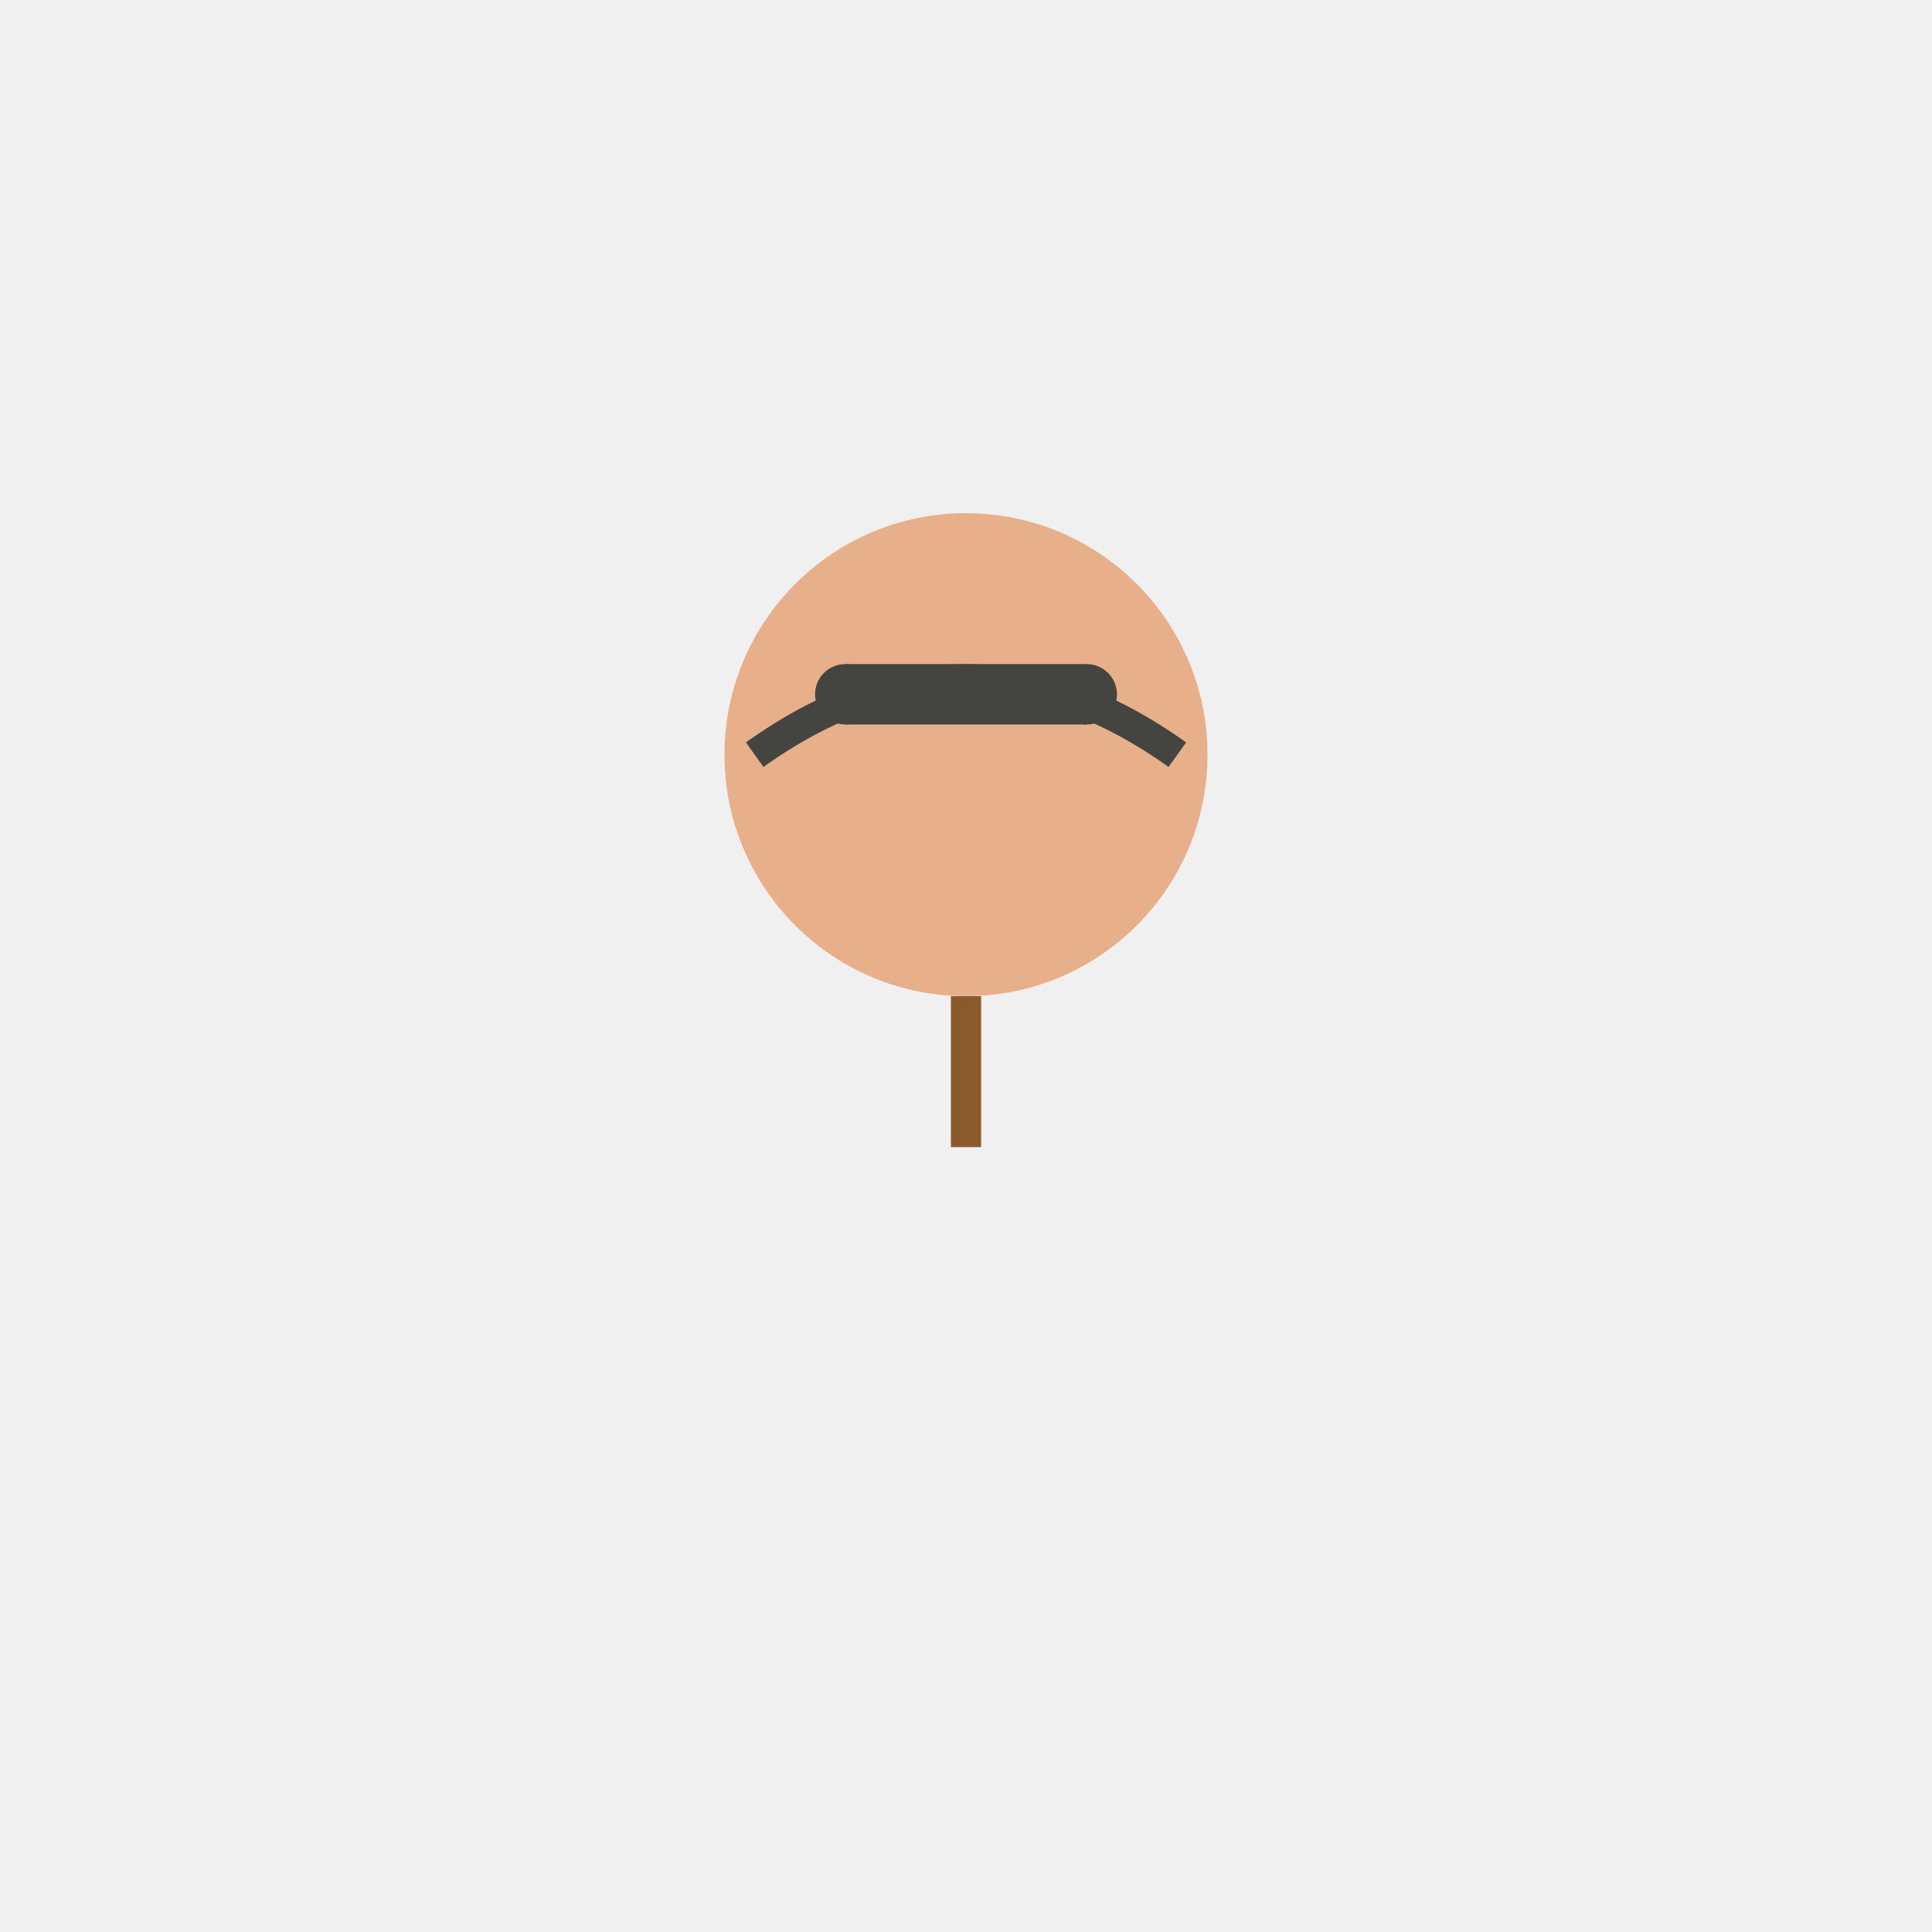
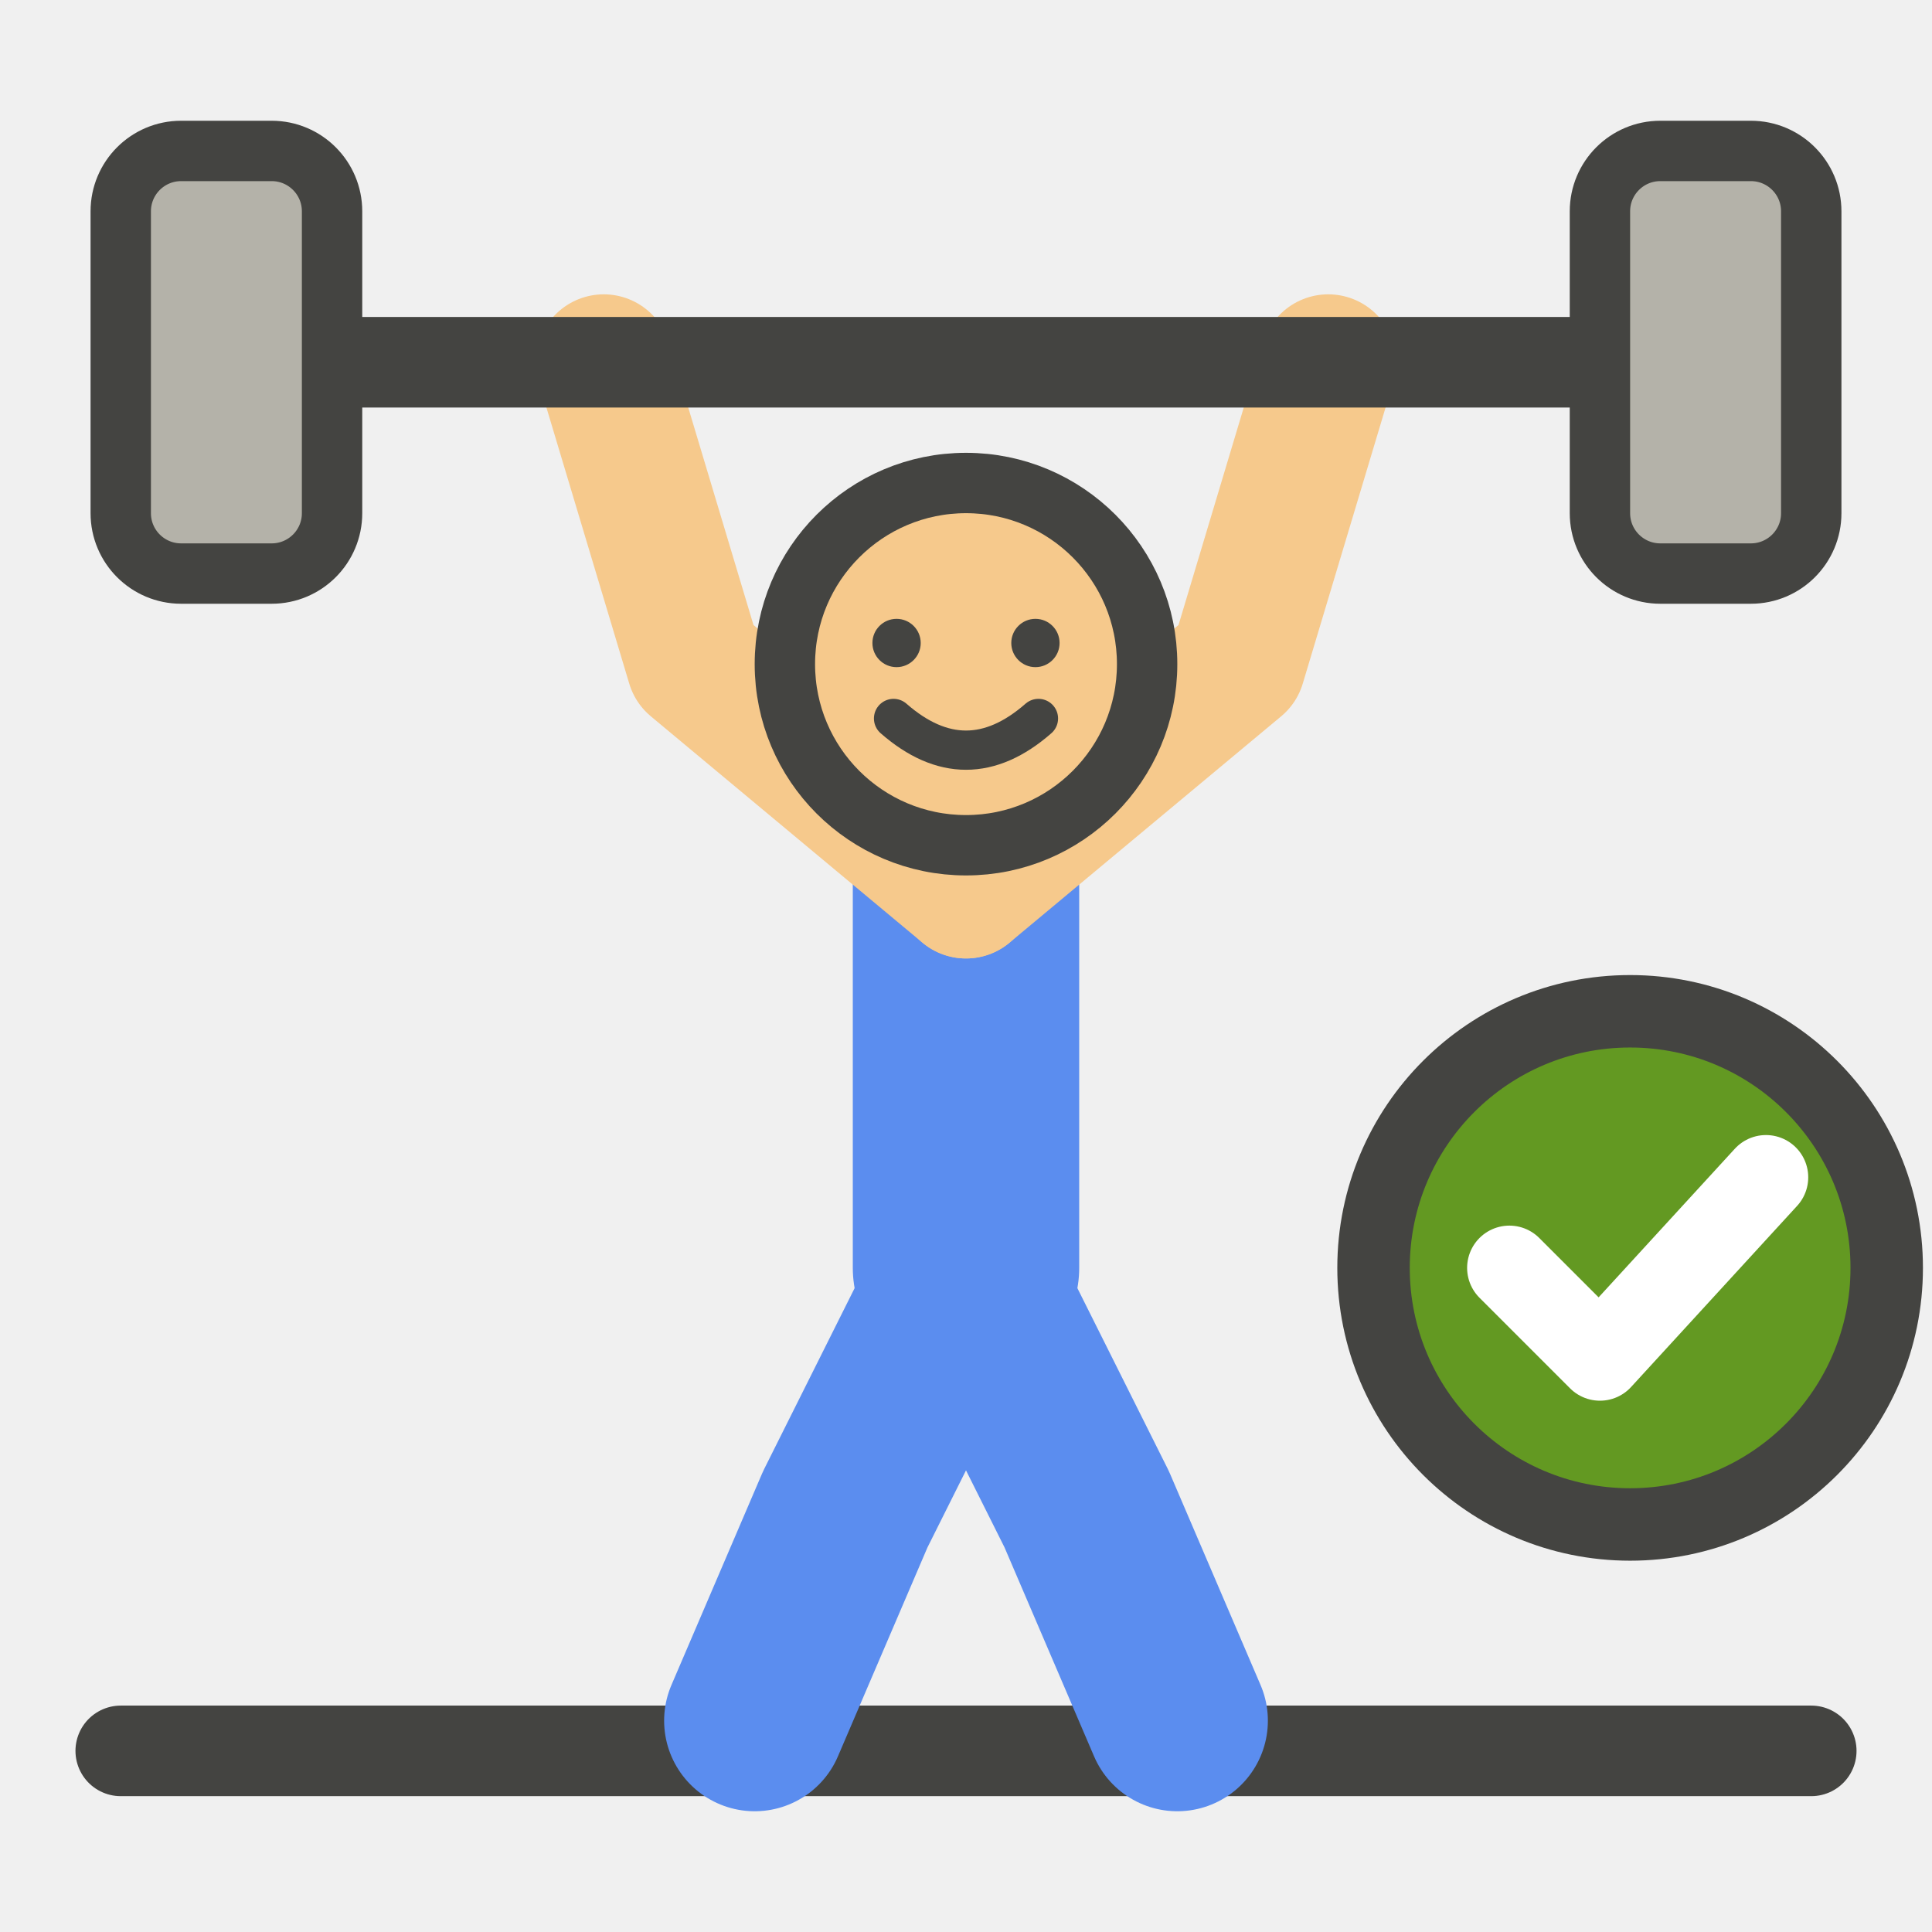
<svg xmlns="http://www.w3.org/2000/svg" viewBox="0 0 64 64">
-   <circle cx="32" cy="25" r="8" fill="#E8B08A" />
-   <path d="M25 25 Q32 20 39 25" stroke="#444441" stroke-width="1" fill="none" />
-   <path d="M28 23 L36 23" stroke="#444441" stroke-width="2" />
-   <circle cx="28" cy="23" r="1" fill="#444441" />
-   <circle cx="36" cy="23" r="1" fill="#444441" />
-   <path d="M32 33 L32 38" stroke="#8A5A2B" stroke-width="1" />
+   <path d="M4 58L60 58" fill="none" stroke="#444441" stroke-width="3" stroke-linecap="round" stroke-linejoin="round" />
+   <path d="M32 28L32 42" fill="none" stroke="#5B8DEF" stroke-width="7.5" stroke-linecap="round" stroke-linejoin="round" />
+   <path d="M32 42L28 50L25 57" fill="none" stroke="#5B8DEF" stroke-width="6" stroke-linecap="round" stroke-linejoin="round" />
+   <path d="M32 42L36 50L39 57" fill="none" stroke="#5B8DEF" stroke-width="6" stroke-linecap="round" stroke-linejoin="round" />
+   <path d="M32 29.5L23 22L20 12" fill="none" stroke="#F6C98C" stroke-width="4.5" stroke-linecap="round" stroke-linejoin="round" />
+   <path d="M32 29.5L41 22L44 12" fill="none" stroke="#F6C98C" stroke-width="4.5" stroke-linecap="round" stroke-linejoin="round" />
+   <circle cx="32" cy="22" r="6" fill="#F6C98C" stroke="#444441" stroke-width="2" />
+   <circle cx="29.7" cy="21.3" r="0.8" fill="#444441" />
+   <circle cx="34.3" cy="21.3" r="0.8" fill="#444441" />
+   <path d="M29.6 23.8q2.4 2.1 4.8 0" fill="none" stroke="#444441" stroke-width="1.3" stroke-linecap="round" />
+   <path d="M8 12h48" stroke="#444441" stroke-width="3" />
+   <rect x="4" y="5" width="7" height="14" rx="2" fill="#B4B2A9" stroke="#444441" stroke-width="2" />
+   <rect x="53" y="5" width="7" height="14" rx="2" fill="#B4B2A9" stroke="#444441" stroke-width="2" />
+   <circle cx="54" cy="42" r="8.5" fill="#639922" stroke="#444441" stroke-width="2.4" />
+   <path d="M50 42l3 3 5.5-6" fill="none" stroke="#FFFFFF" stroke-width="2.8" stroke-linecap="round" stroke-linejoin="round" />
</svg>
